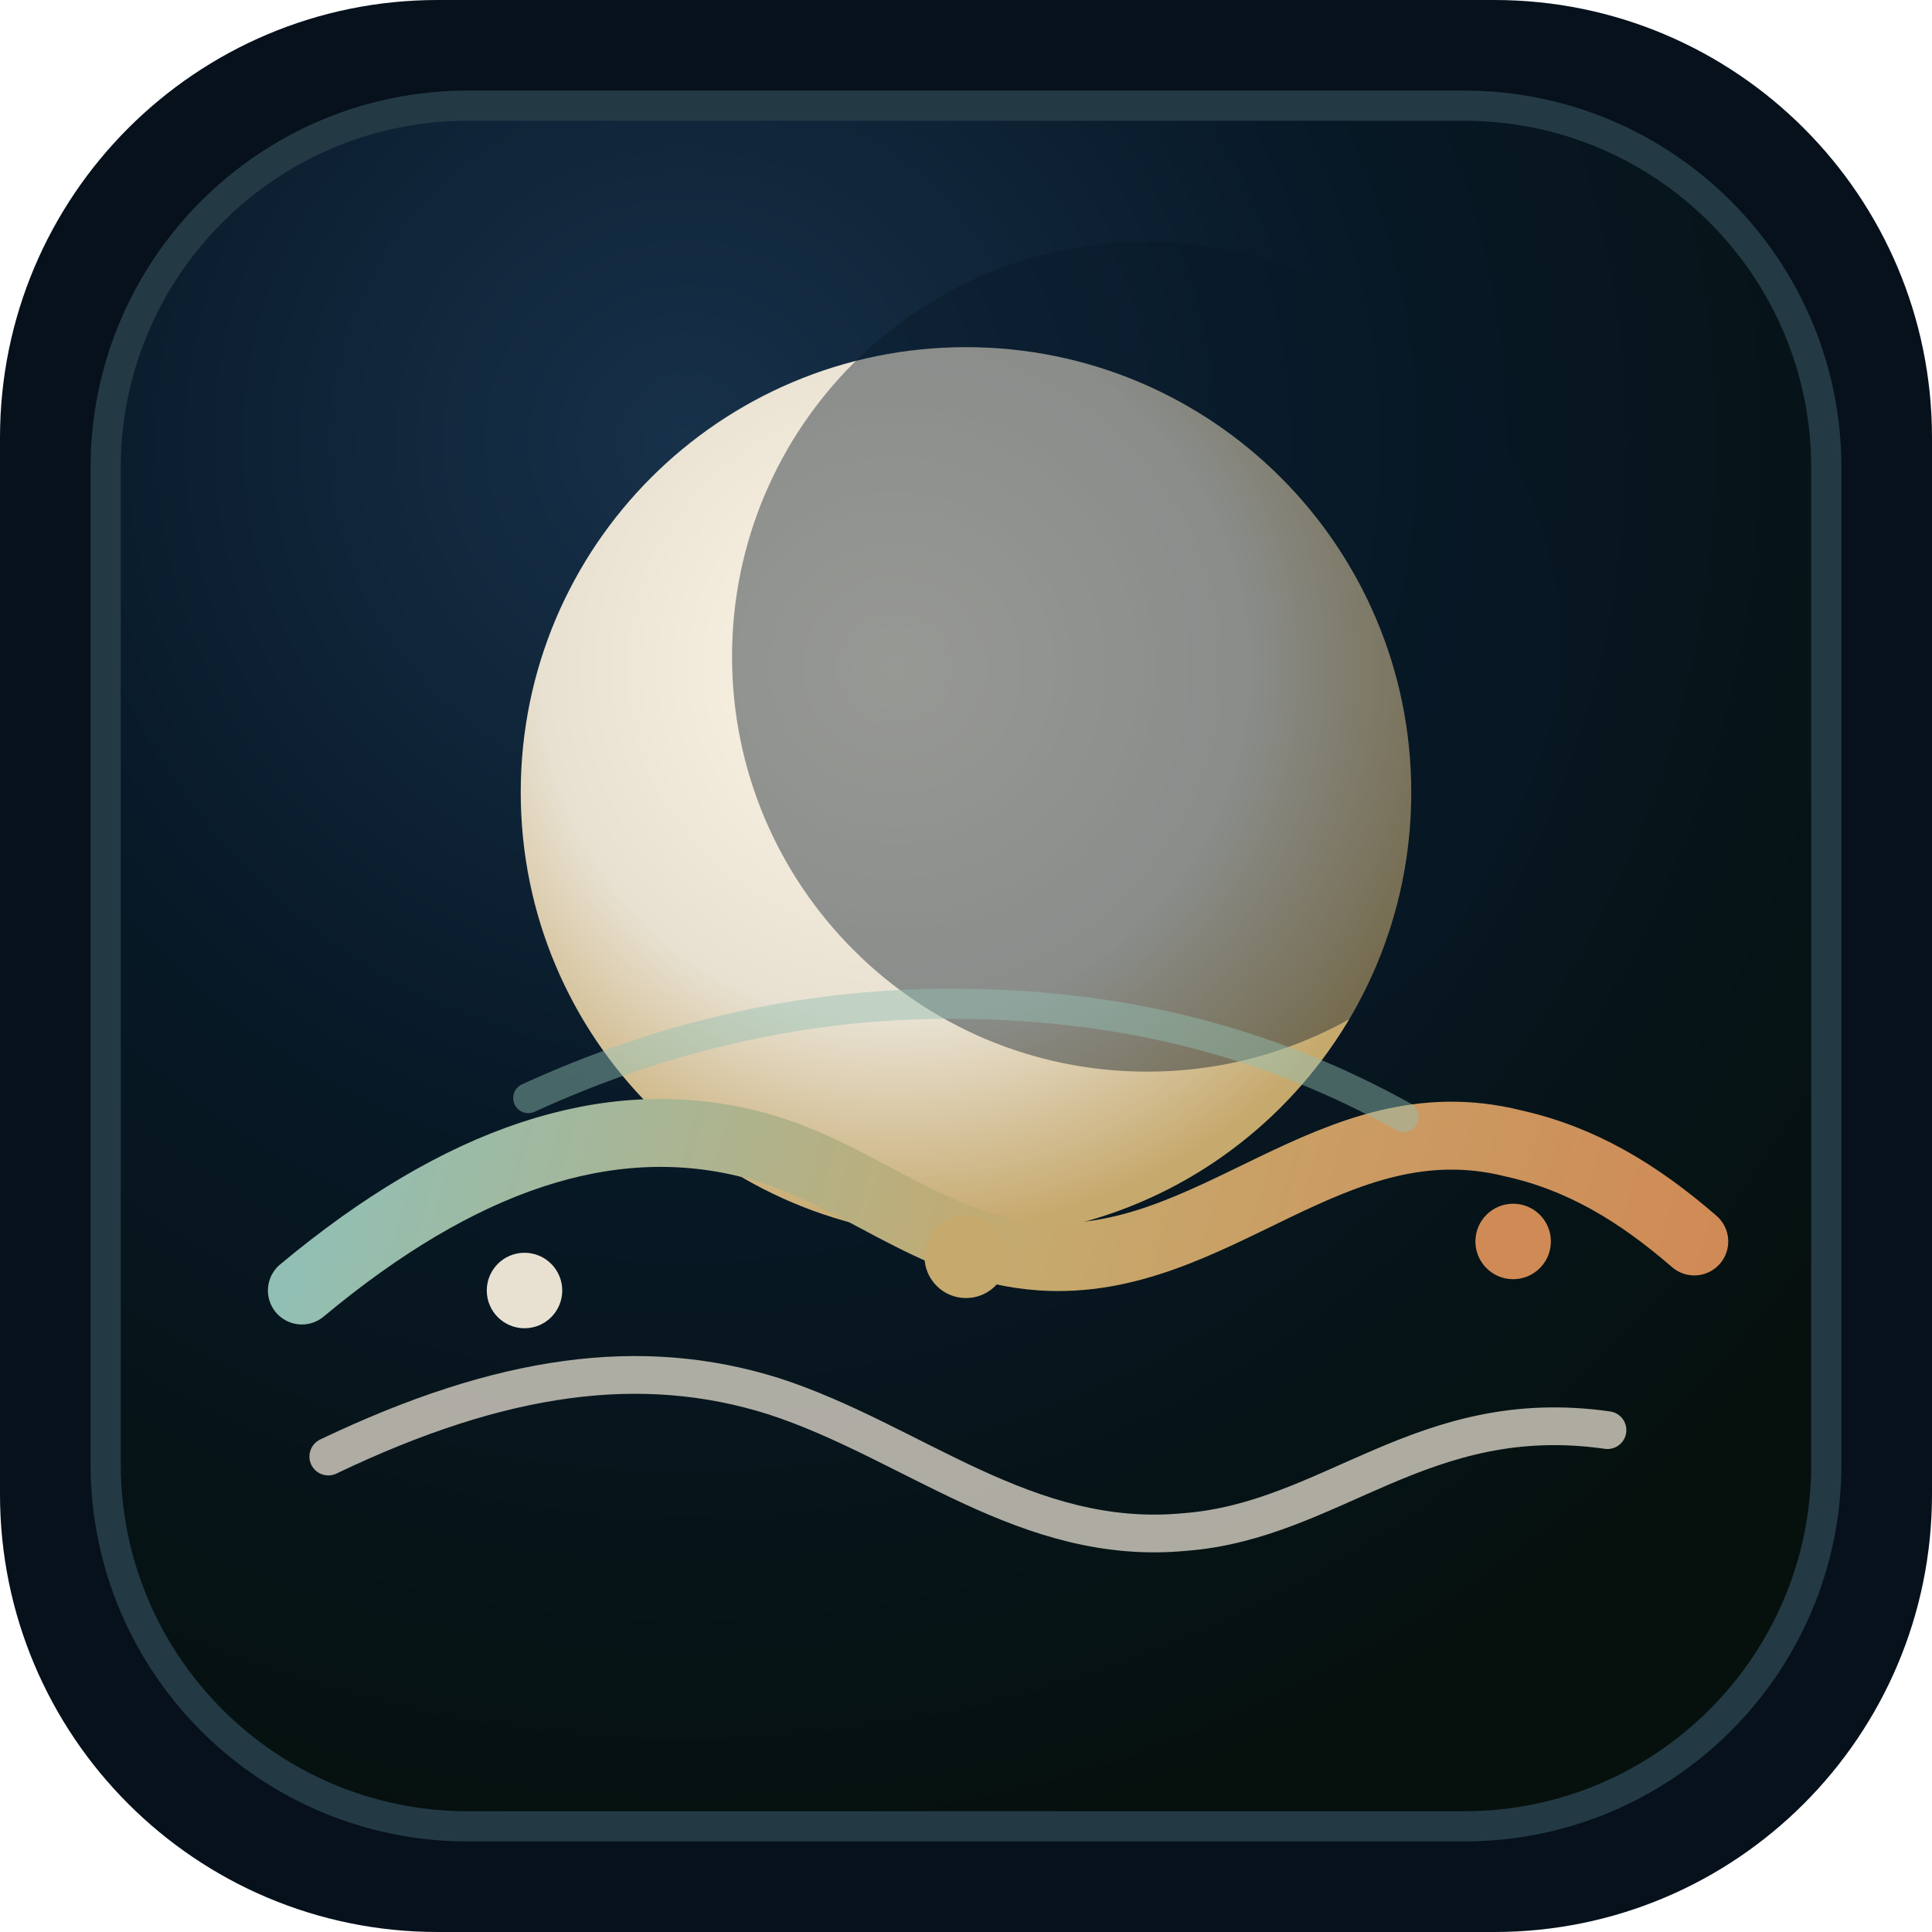
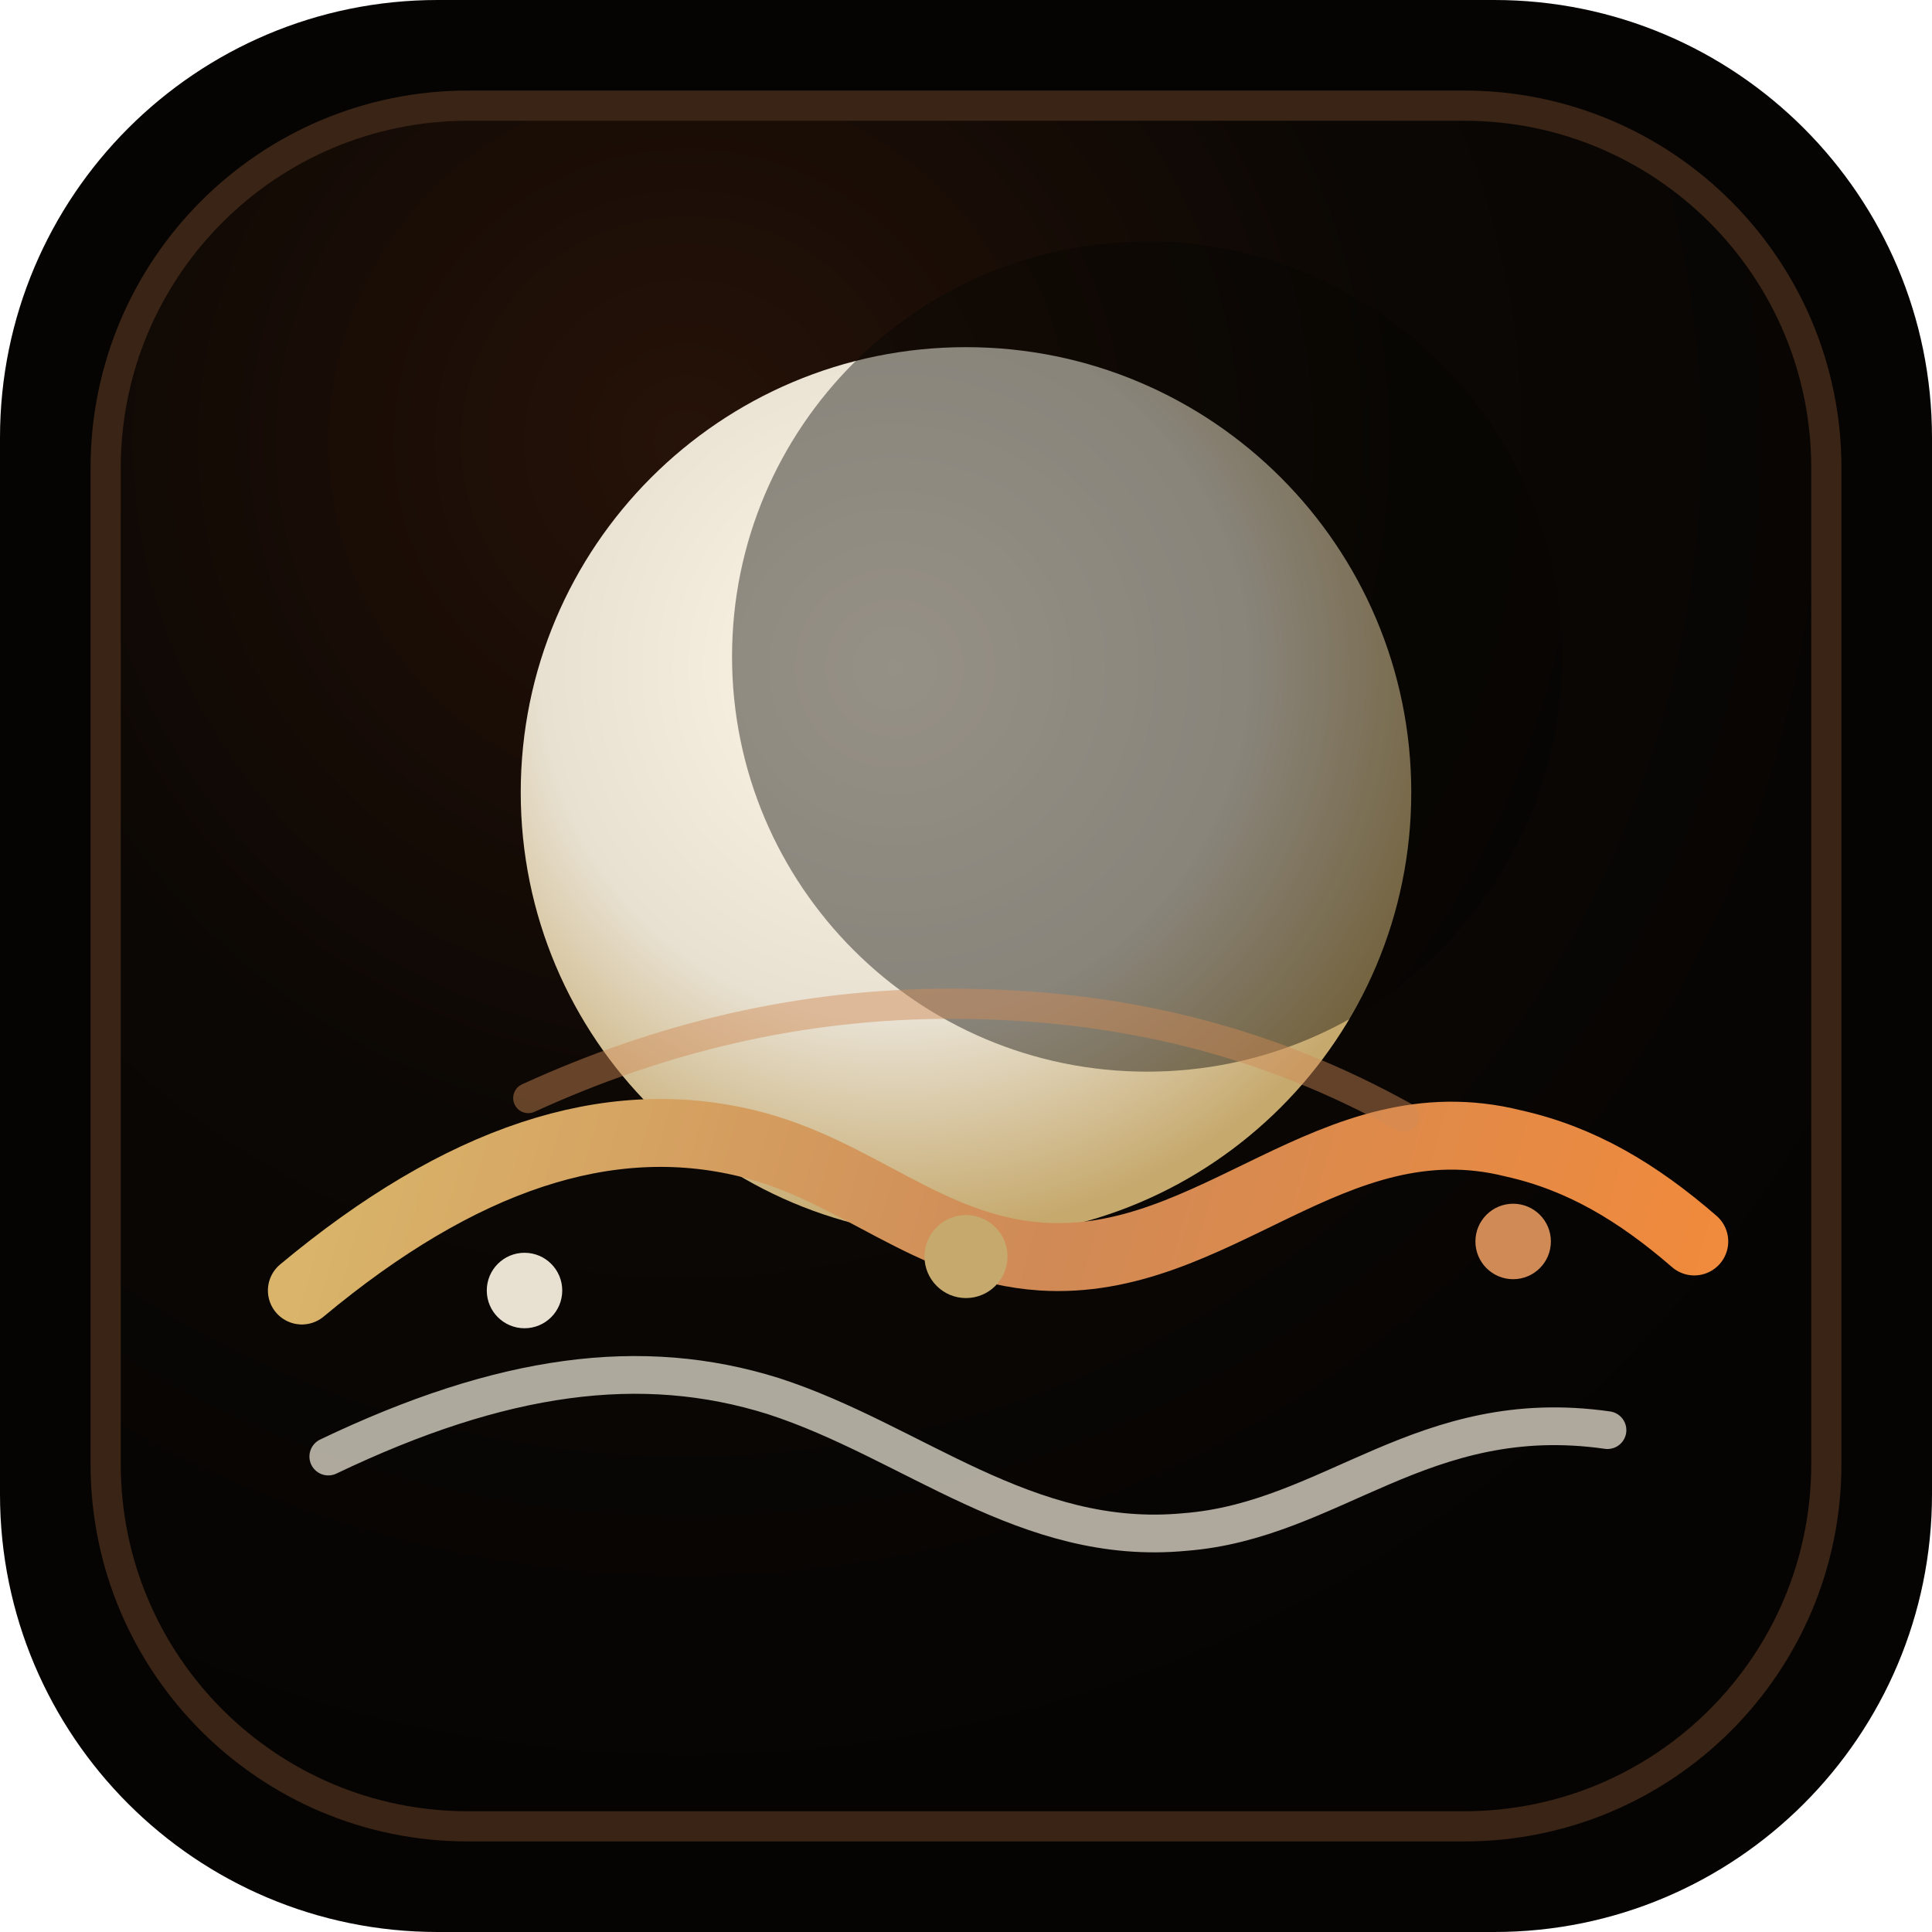
<svg xmlns="http://www.w3.org/2000/svg" viewBox="0 0 512 512">
  <defs>
    <radialGradient id="sky" cx="34%" cy="20%" r="82%">
-       <stop offset="0" stop-color="#17314A" />
-       <stop offset="0.5" stop-color="#071826" />
-       <stop offset="1" stop-color="#06110E" />
+       <stop offset="0" stop-color="#261208" />
+       <stop offset="0.5" stop-color="#0B0704" />
+       <stop offset="1" stop-color="#050403" />
    </radialGradient>
    <radialGradient id="moon" cx="42%" cy="36%" r="64%">
      <stop offset="0" stop-color="#FFF6E5" />
      <stop offset="0.62" stop-color="#E8E1D2" />
      <stop offset="1" stop-color="#C6A96D" />
    </radialGradient>
    <linearGradient id="ridge" x1="86" y1="316" x2="430" y2="414" gradientUnits="userSpaceOnUse">
-       <stop stop-color="#92BFB3" />
-       <stop offset="0.52" stop-color="#C6A96D" />
-       <stop offset="1" stop-color="#D08A56" />
+       <stop stop-color="#D9B46A" />
+       <stop offset="0.52" stop-color="#D08A56" />
+       <stop offset="1" stop-color="#F08A3C" />
    </linearGradient>
  </defs>
-   <rect width="512" height="512" rx="116" fill="#06111C" />
-   <rect x="28" y="28" width="456" height="456" rx="96" fill="url(#sky)" stroke="#233A45" stroke-width="8" />
+   <rect width="512" height="512" rx="116" fill="#050403" />
+   <rect x="28" y="28" width="456" height="456" rx="96" fill="url(#sky)" stroke="#3A2415" stroke-width="8" />
  <circle cx="256" cy="210" r="118" fill="url(#moon)" />
-   <circle cx="304" cy="174" r="110" fill="#071826" opacity="0.42" />
+   <circle cx="304" cy="174" r="110" fill="#050403" opacity="0.42" />
  <path d="M80 342c42-35 81-48 118-39 29 7 48 28 78 30 46 3 77-42 125-30 18 4 33 13 48 26" fill="none" stroke="url(#ridge)" stroke-linecap="round" stroke-width="18" />
  <path d="M87 386c46-22 83-27 118-16 37 12 67 40 109 36 39-3 63-34 112-27" fill="none" stroke="#E8E1D2" stroke-linecap="round" stroke-width="10" opacity="0.74" />
-   <path d="M140 291c35-16 72-25 112-25 45 0 84 10 120 30" fill="none" stroke="#92BFB3" stroke-linecap="round" stroke-width="8" opacity="0.46" />
+   <path d="M140 291c35-16 72-25 112-25 45 0 84 10 120 30" fill="none" stroke="#D08A56" stroke-linecap="round" stroke-width="8" opacity="0.46" />
  <circle cx="139" cy="342" r="10" fill="#E8E1D2" />
  <circle cx="256" cy="333" r="11" fill="#C6A96D" />
  <circle cx="401" cy="329" r="10" fill="#D08A56" />
</svg>
